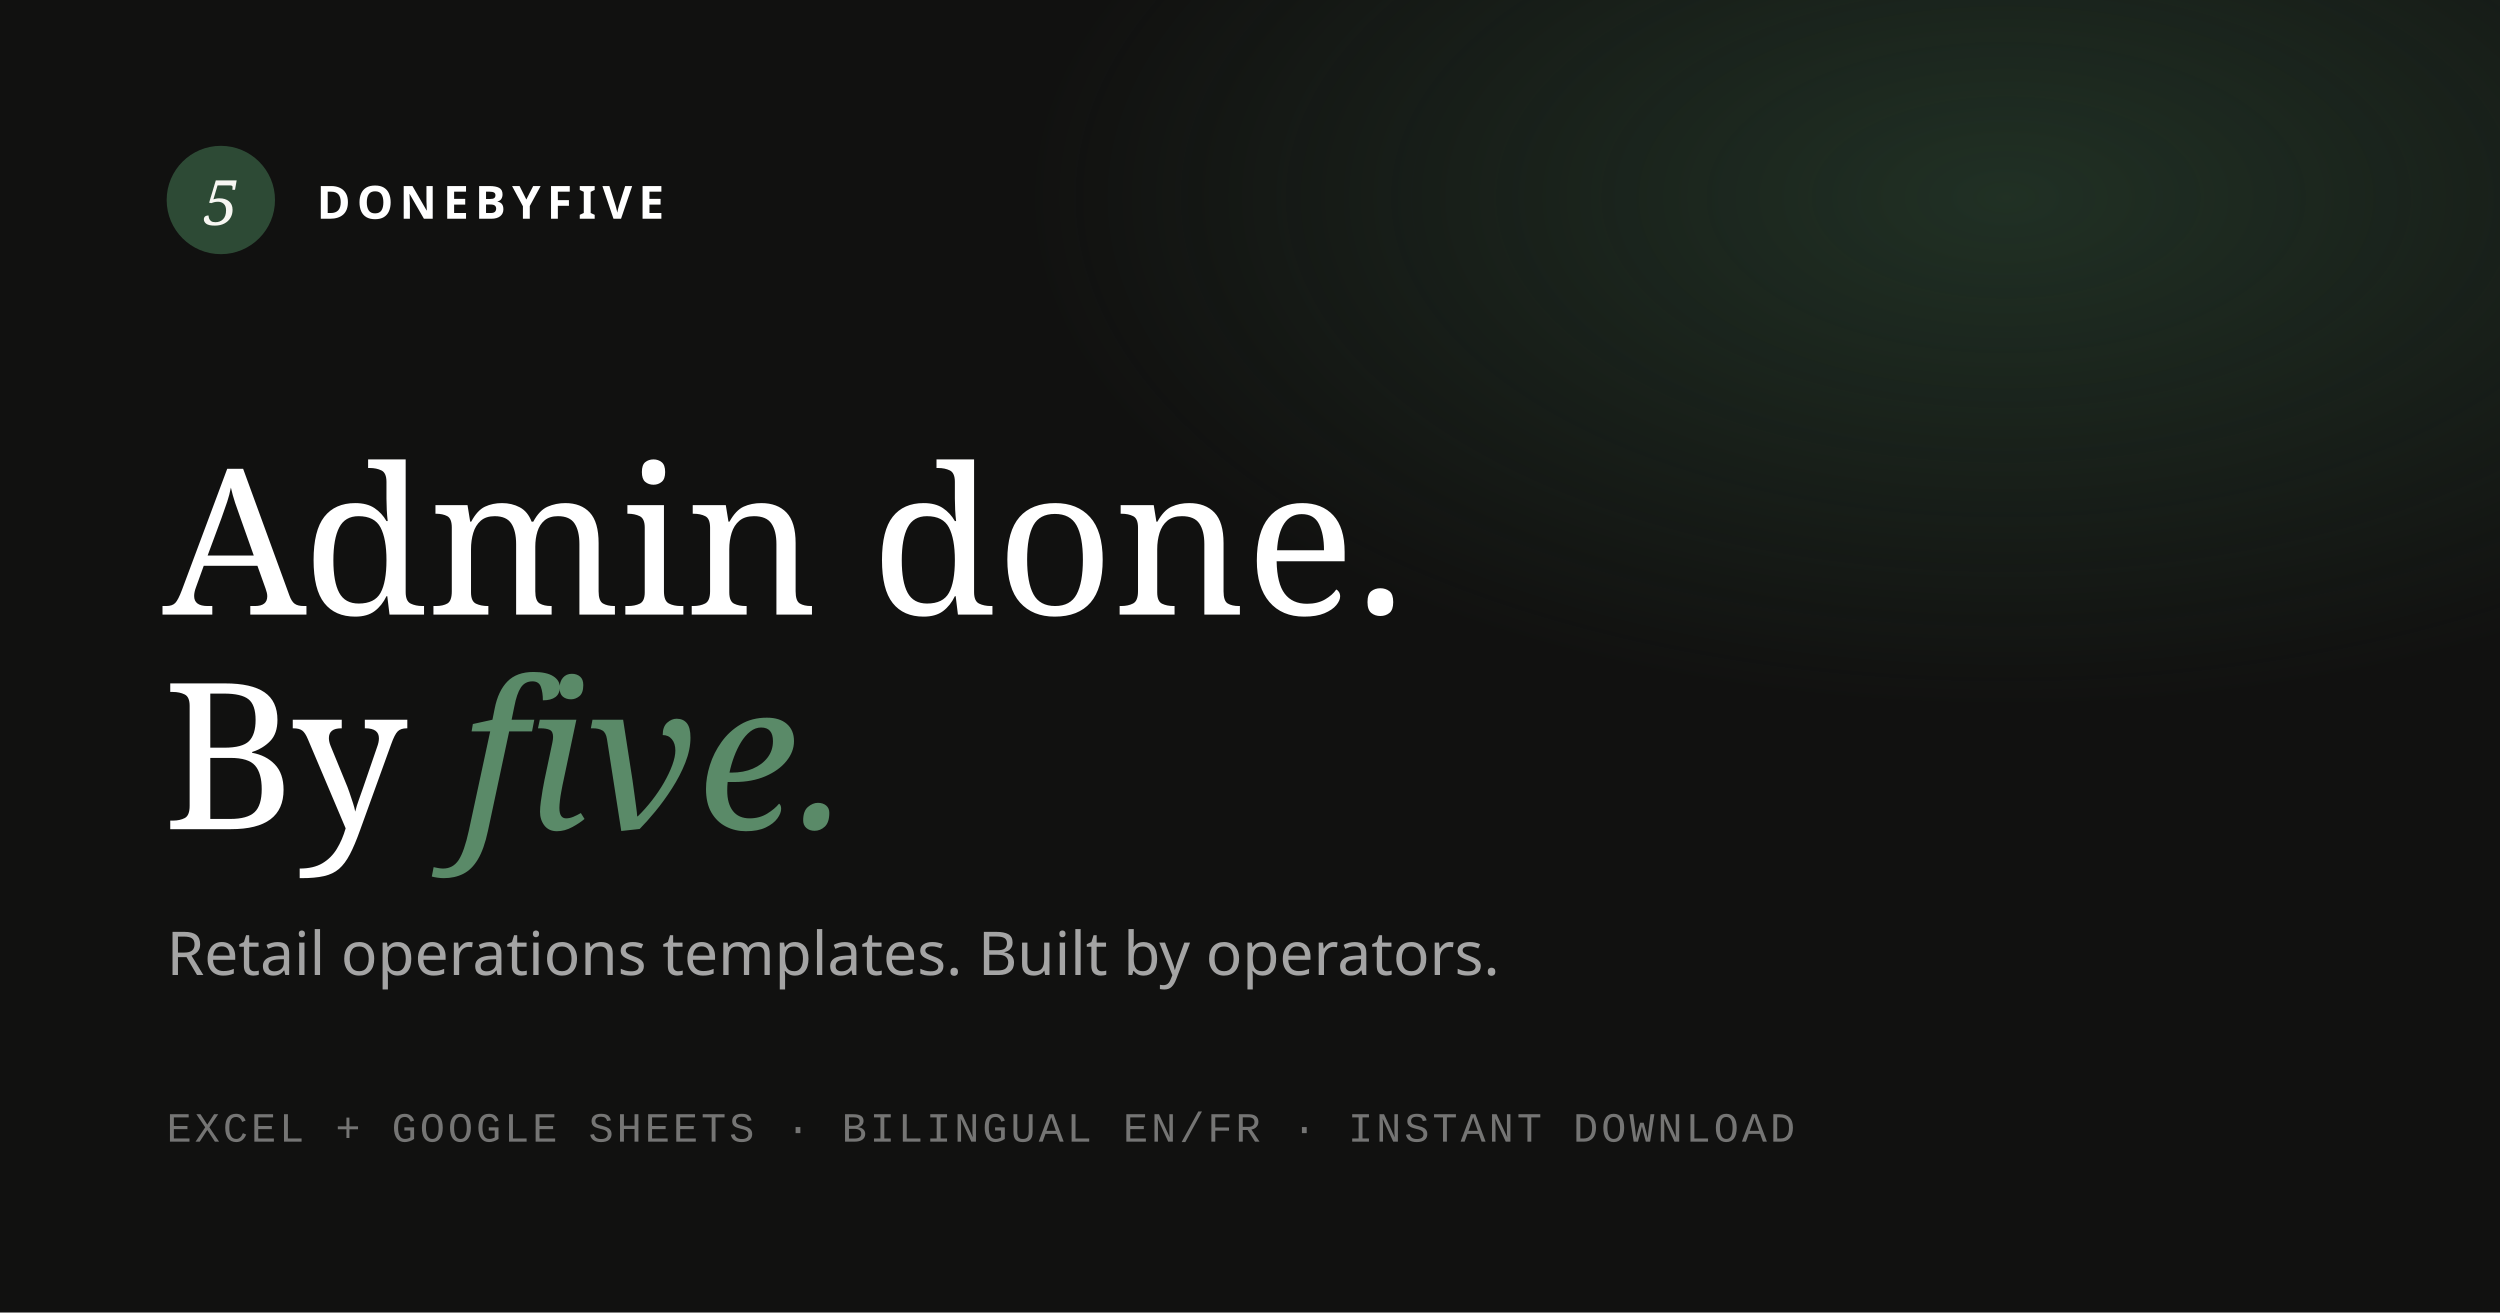
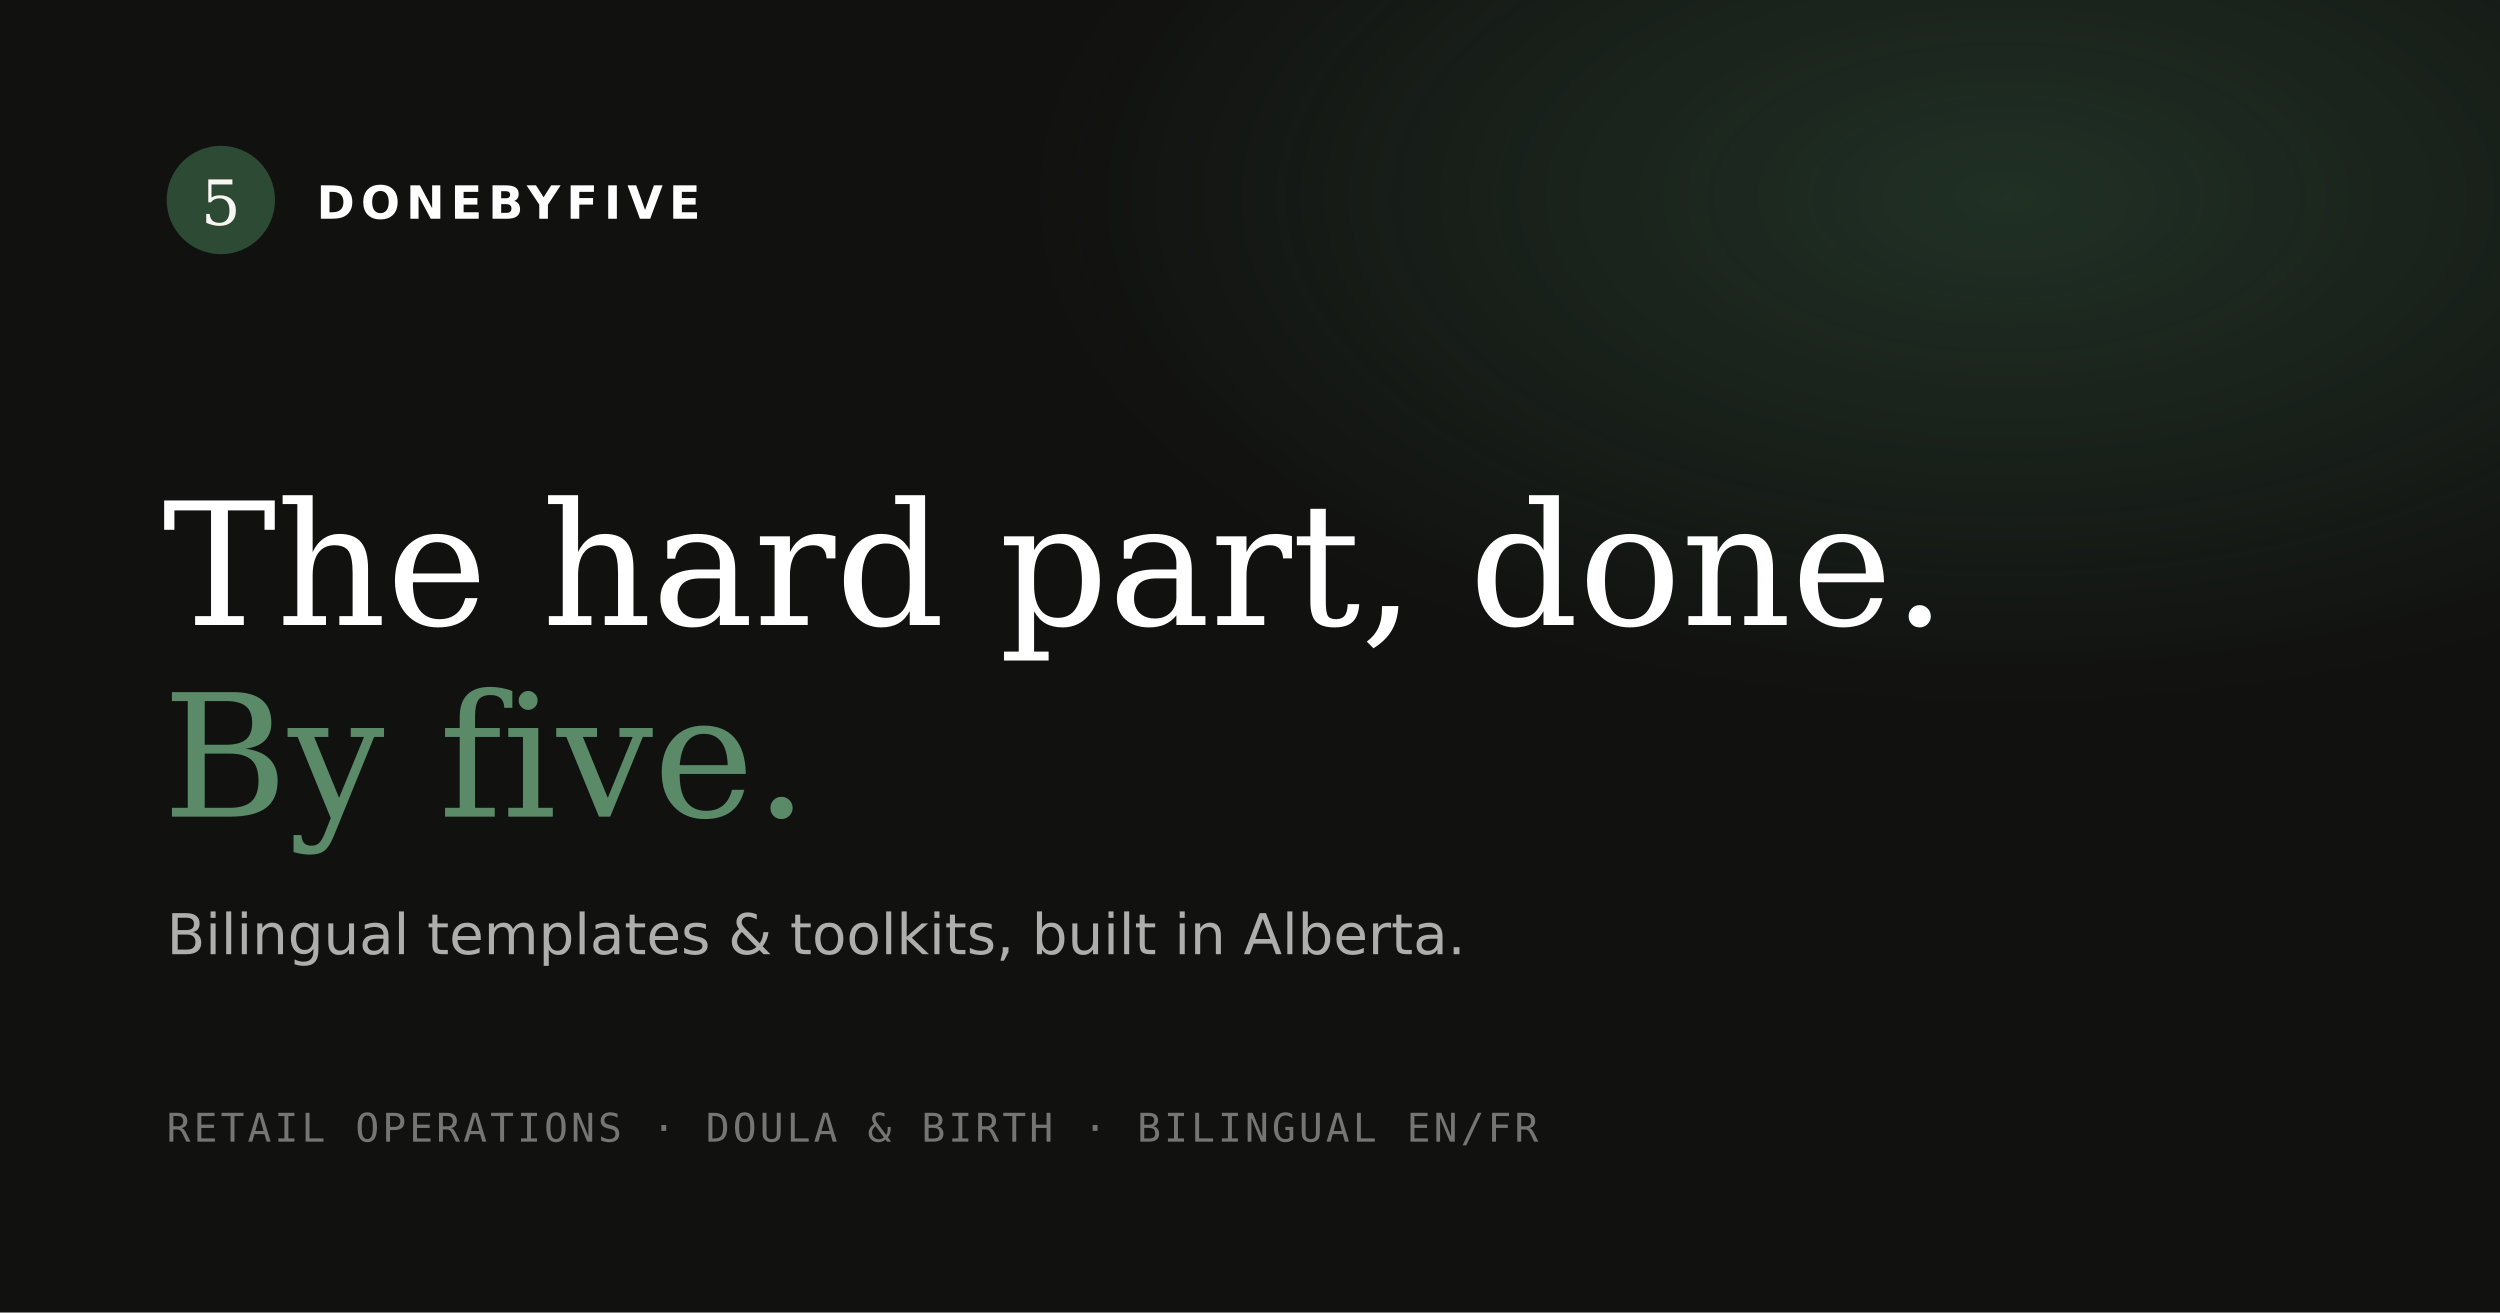
<svg xmlns="http://www.w3.org/2000/svg" width="1200" height="630" viewBox="0 0 1200 630">
  <defs>
-     <radialGradient id="glow" cx="80%" cy="15%" r="60%">
+     <radialGradient id="g" cx="80%" cy="15%" r="60%">
      <stop offset="0%" stop-color="#2D4A35" stop-opacity="0.55" />
      <stop offset="65%" stop-color="#2D4A35" stop-opacity="0" />
    </radialGradient>
  </defs>
  <rect width="1200" height="630" fill="#111110" />
-   <rect width="1200" height="630" fill="url(#glow)" />
+   <rect width="1200" height="630" fill="url(#g)" />
  <g transform="translate(80,70)">
    <circle cx="26" cy="26" r="26" fill="#2D4A35" />
-     <text x="26" y="38" text-anchor="middle" font-family="Georgia, serif" font-style="italic" font-size="30" fill="#F7F6F2">5</text>
-     <text x="72" y="35" font-family="system-ui, 'Segoe UI', sans-serif" font-size="22" font-weight="700" letter-spacing="3" fill="#FFFFFF">DONEBYFIVE</text>
+     <text x="26" y="38" text-anchor="middle" font-family="DejaVu Serif" font-size="30" fill="#F7F6F2">5</text>
+     <text x="72" y="35" font-family="DejaVu Sans" font-size="22" font-weight="700" letter-spacing="3" fill="#FFFFFF">DONEBYFIVE</text>
  </g>
-   <text x="78" y="295" font-family="Georgia, serif" font-size="98" fill="#FFFFFF">Admin done.</text>
-   <text x="78" y="398" font-family="Georgia, serif" font-size="98" fill="#FFFFFF">By <tspan font-style="italic" fill="#5A8A68">five.</tspan>
-   </text>
-   <text x="80" y="468" font-family="system-ui, 'Segoe UI', sans-serif" font-size="29" fill="#FFFFFF" fill-opacity="0.62">Retail operations templates. Built by operators.</text>
-   <text x="80" y="548" font-family="'Courier New', monospace" font-size="20" letter-spacing="1.5" fill="#FFFFFF" fill-opacity="0.42">EXCEL + GOOGLE SHEETS · BILINGUAL EN/FR · INSTANT DOWNLOAD</text>
+   <text x="78" y="300" font-family="DejaVu Serif" font-size="82" fill="#FFFFFF">The hard part, done.</text>
+   <text x="78" y="392" font-family="DejaVu Serif" font-size="82" fill="#5A8A68">By five.</text>
+   <text x="80" y="458" font-family="DejaVu Sans" font-size="27" fill="#FFFFFF" fill-opacity="0.66">Bilingual templates &amp; toolkits, built in Alberta.</text>
+   <text x="80" y="548" font-family="DejaVu Sans Mono" font-size="19" letter-spacing="1.5" fill="#FFFFFF" fill-opacity="0.42">RETAIL OPERATIONS · DOULA &amp; BIRTH · BILINGUAL EN/FR</text>
</svg>
